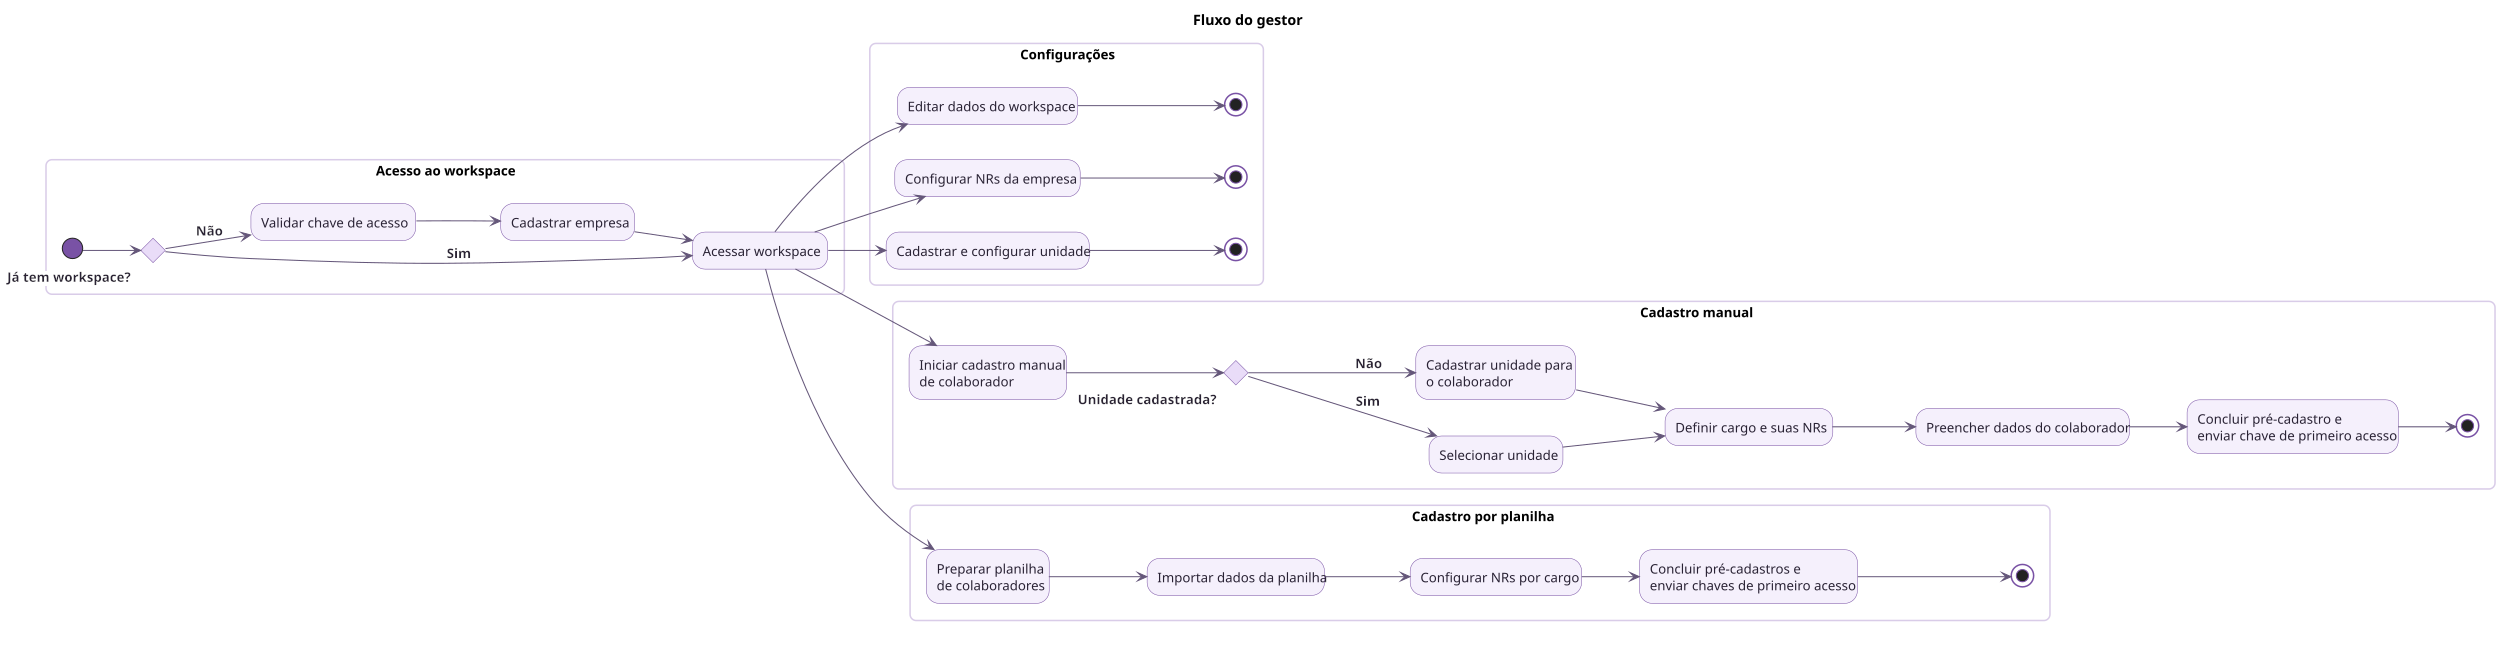
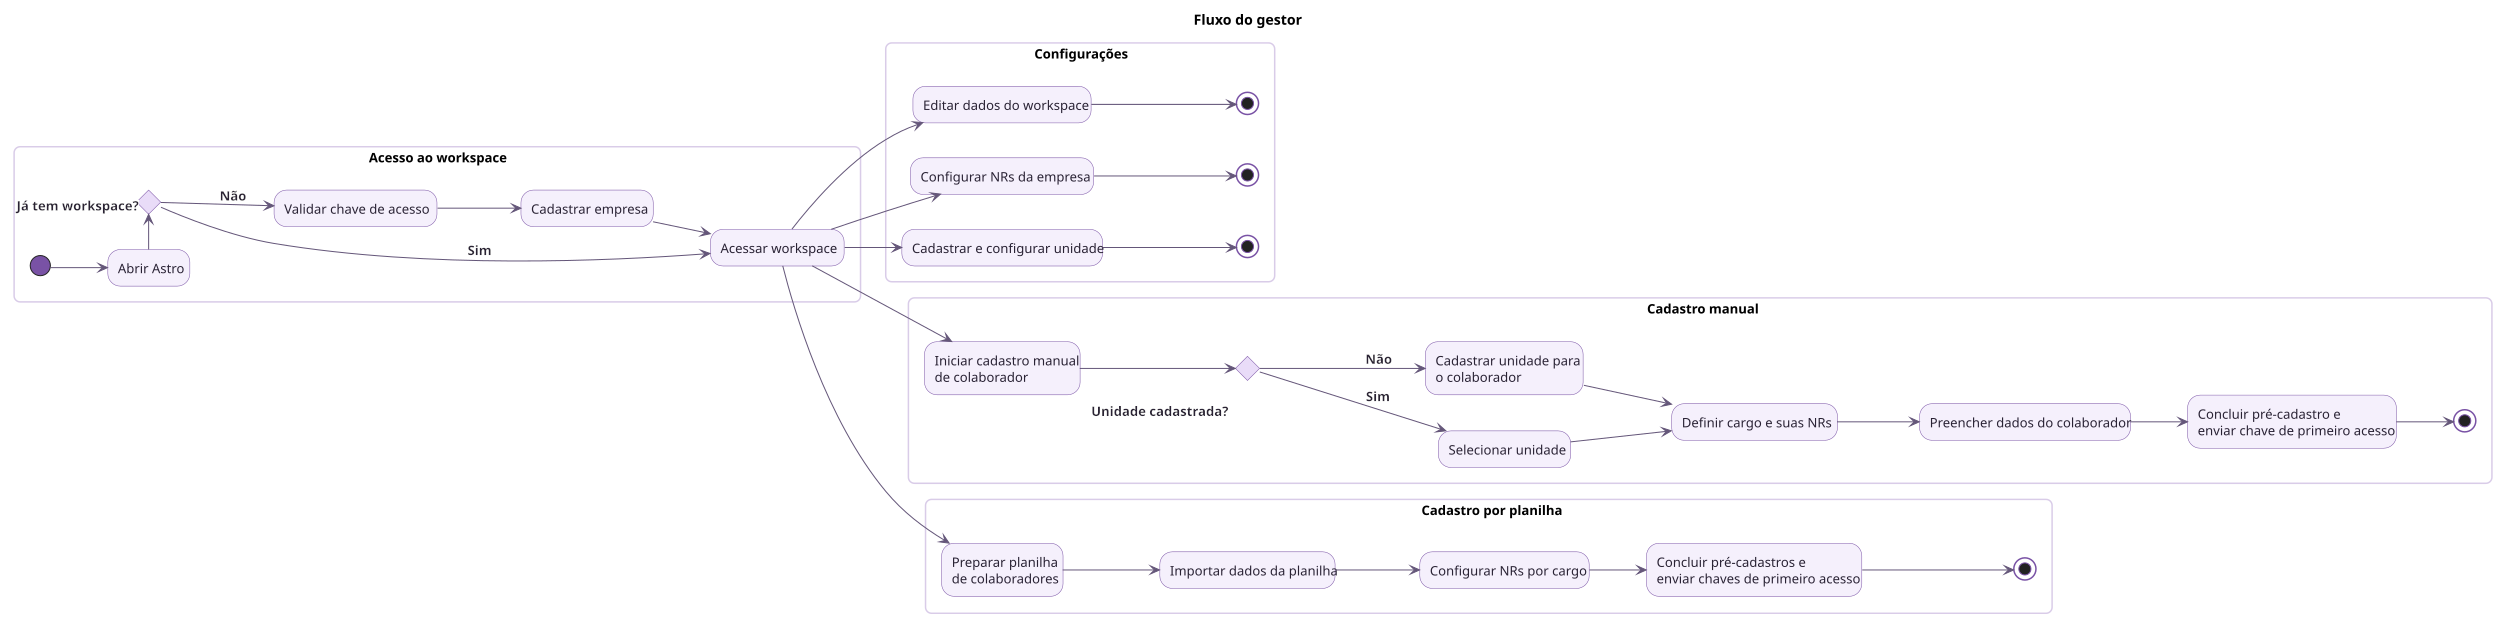
- <svg xmlns="http://www.w3.org/2000/svg" version="1.1" data-diagram-type="ACTIVITY" style="width:2452px;height:632px;background:#FFFFFF;" width="2452px" height="632px" viewBox="0 0 2452 632" zoomAndPan="magnify" preserveAspectRatio="none" contentStyleType="text/css">
+ <svg xmlns="http://www.w3.org/2000/svg" version="1.1" data-diagram-type="ACTIVITY" style="width:2481px;height:632px;background:#FFFFFF;" width="2481px" height="632px" viewBox="0 0 2481 632" zoomAndPan="magnify" preserveAspectRatio="none" contentStyleType="text/css">
  <defs>
-     <filter id="bgx6ngi0m46760" x="0" y="0" width="1" height="1">
+     <filter id="bp3j8k51ltzij0" x="0" y="0" width="1" height="1">
      <feFlood flood-color="#FFFFFF" result="flood" />
      <feComposite in="SourceGraphic" in2="flood" operator="over" />
    </filter>
  </defs>
  <g font-family="sans-serif" lengthAdjust="spacing">
    <g class="title" data-source-line="1">
-       <text x="1170.056" y="24.533" fill="#000" font-size="14" textLength="105" font-weight="700">Fluxo do gestor</text>
+       <text x="1184.5" y="24.533" fill="#000" font-size="14" textLength="105" font-weight="700">Fluxo do gestor</text>
    </g>
    <g class="cluster" data-qualified-name="Acesso ao workspace" id="ent0001" data-source-line="9">
-       <rect x="45.112" y="156.609" width="783" height="132" fill="none" style="stroke:#D9CCE8;stroke-width:1.5;" rx="6" ry="6" />
-       <text x="368.689" y="172.104" fill="#000" font-size="13" textLength="135.846" font-weight="700">Acesso ao workspace</text>
-     </g>
-     <g class="cluster" data-qualified-name="Configura..es" id="ent0013" data-source-line="19">
-       <rect x="853.112" y="42.609" width="386" height="237" fill="none" style="stroke:#D9CCE8;stroke-width:1.5;" rx="6" ry="6" />
-       <text x="1000.605" y="58.104" fill="#000" font-size="13" textLength="91.013" font-weight="700">Configurações</text>
-     </g>
-     <g class="cluster" data-qualified-name="Cadastro manual" id="ent0026" data-source-line="28">
-       <rect x="875.612" y="295.609" width="1571.5" height="184" fill="none" style="stroke:#D9CCE8;stroke-width:1.5;" rx="6" ry="6" />
-       <text x="1608.625" y="311.104" fill="#000" font-size="13" textLength="105.473" font-weight="700">Cadastro manual</text>
-     </g>
-     <g class="cluster" data-qualified-name="Cadastro por planilha" id="ent0045" data-source-line="42">
-       <rect x="892.612" y="495.609" width="1118" height="113" fill="none" style="stroke:#D9CCE8;stroke-width:1.5;" rx="6" ry="6" />
-       <text x="1384.796" y="511.104" fill="#000" font-size="13" textLength="133.631" font-weight="700">Cadastro por planilha</text>
+       <rect x="14" y="145.609" width="840" height="154" fill="none" style="stroke:#D9CCE8;stroke-width:1.5;" rx="6" ry="6" />
+       <text x="366.077" y="161.104" fill="#000" font-size="13" textLength="135.846" font-weight="700">Acesso ao workspace</text>
+     </g>
+     <g class="cluster" data-qualified-name="Configura..es" id="ent0015" data-source-line="20">
+       <rect x="879" y="42.609" width="386" height="237" fill="none" style="stroke:#D9CCE8;stroke-width:1.5;" rx="6" ry="6" />
+       <text x="1026.494" y="58.104" fill="#000" font-size="13" textLength="91.013" font-weight="700">Configurações</text>
+     </g>
+     <g class="cluster" data-qualified-name="Cadastro manual" id="ent0028" data-source-line="29">
+       <rect x="901.5" y="295.609" width="1571.5" height="184" fill="none" style="stroke:#D9CCE8;stroke-width:1.5;" rx="6" ry="6" />
+       <text x="1634.514" y="311.104" fill="#000" font-size="13" textLength="105.473" font-weight="700">Cadastro manual</text>
+     </g>
+     <g class="cluster" data-qualified-name="Cadastro por planilha" id="ent0047" data-source-line="43">
+       <rect x="918.5" y="495.609" width="1118" height="113" fill="none" style="stroke:#D9CCE8;stroke-width:1.5;" rx="6" ry="6" />
+       <text x="1410.685" y="511.104" fill="#000" font-size="13" textLength="133.631" font-weight="700">Cadastro por planilha</text>
    </g>
    <g class="start_entity" data-qualified-name="Acesso ao workspace.start" id="ent0002" data-source-line="10">
-       <ellipse cx="71.112" cy="243.609" rx="10" ry="10" fill="#7952A5" style="stroke:#222;stroke-width:1;" />
-     </g>
-     <g class="entity" data-qualified-name="Acesso ao workspace..3" id="ent0004">
-       <polygon points="150.112,233.609,162.112,245.609,150.112,257.609,138.112,245.609,150.112,233.609" fill="#E9DCF8" style="stroke:#7952A5;stroke-width:0.5;stroke-linejoin:miter;stroke-miterlimit:10;" />
-     </g>
-     <rect x="679.112" y="227.609" width="132.709" height="36.352" fill="#F5F0FC" style="stroke:#7952A5;stroke-width:0.5;" rx="12.5" ry="12.5" />
-     <text x="689.112" y="251.104" fill="#292234" font-size="13" textLength="112.709">Acessar workspace</text>
-     <rect x="246.112" y="199.609" width="161.642" height="36.352" fill="#F5F0FC" style="stroke:#7952A5;stroke-width:0.5;" rx="12.5" ry="12.5" />
-     <text x="256.112" y="223.104" fill="#292234" font-size="13" textLength="141.642">Validar chave de acesso</text>
-     <rect x="491.112" y="199.609" width="131.268" height="36.352" fill="#F5F0FC" style="stroke:#7952A5;stroke-width:0.5;" rx="12.5" ry="12.5" />
-     <text x="501.112" y="223.104" fill="#292234" font-size="13" textLength="111.268">Cadastrar empresa</text>
-     <rect x="880.112" y="85.609" width="176.813" height="36.352" fill="#F5F0FC" style="stroke:#7952A5;stroke-width:0.5;" rx="12.5" ry="12.5" />
-     <text x="890.112" y="109.104" fill="#292234" font-size="13" textLength="156.813">Editar dados do workspace</text>
-     <g class="end_entity" data-qualified-name="Configura..es.end.1" id="ent0016" data-source-line="21">
-       <ellipse cx="1212.112" cy="102.609" rx="11" ry="11" fill="none" style="stroke:#7952A5;stroke-width:1.5;" />
-       <ellipse cx="1212.112" cy="102.609" rx="6" ry="6" fill="#222" style="stroke:#7952A5;stroke-width:1;" />
-     </g>
-     <rect x="877.612" y="156.609" width="181.846" height="36.352" fill="#F5F0FC" style="stroke:#7952A5;stroke-width:0.5;" rx="12.5" ry="12.5" />
-     <text x="887.612" y="180.104" fill="#292234" font-size="13" textLength="161.846">Configurar NRs da empresa</text>
-     <g class="end_entity" data-qualified-name="Configura..es.end.2" id="ent0020" data-source-line="23">
-       <ellipse cx="1212.112" cy="173.609" rx="11" ry="11" fill="none" style="stroke:#7952A5;stroke-width:1.5;" />
-       <ellipse cx="1212.112" cy="173.609" rx="6" ry="6" fill="#222" style="stroke:#7952A5;stroke-width:1;" />
-     </g>
-     <rect x="869.112" y="227.609" width="199.22" height="36.352" fill="#F5F0FC" style="stroke:#7952A5;stroke-width:0.5;" rx="12.5" ry="12.5" />
-     <text x="879.112" y="251.104" fill="#292234" font-size="13" textLength="179.22">Cadastrar e configurar unidade</text>
-     <g class="end_entity" data-qualified-name="Configura..es.end.3" id="ent0024" data-source-line="25">
-       <ellipse cx="1212.112" cy="244.609" rx="11" ry="11" fill="none" style="stroke:#7952A5;stroke-width:1.5;" />
-       <ellipse cx="1212.112" cy="244.609" rx="6" ry="6" fill="#222" style="stroke:#7952A5;stroke-width:1;" />
-     </g>
-     <rect x="891.612" y="339.109" width="154.399" height="52.703" fill="#F5F0FC" style="stroke:#7952A5;stroke-width:0.5;" rx="12.5" ry="12.5" />
-     <text x="901.612" y="362.604" fill="#292234" font-size="13" textLength="134.399">Iniciar cadastro manual</text>
-     <text x="901.612" y="378.956" fill="#292234" font-size="13" textLength="86.728">de colaborador</text>
-     <g class="entity" data-qualified-name="Cadastro manual..29" id="ent0030">
-       <polygon points="1212.112,353.609,1224.112,365.609,1212.112,377.609,1200.112,365.609,1212.112,353.609" fill="#E9DCF8" style="stroke:#7952A5;stroke-width:0.5;stroke-linejoin:miter;stroke-miterlimit:10;" />
-     </g>
-     <rect x="1401.612" y="427.609" width="131.306" height="36.352" fill="#F5F0FC" style="stroke:#7952A5;stroke-width:0.5;" rx="12.5" ry="12.5" />
-     <text x="1411.612" y="451.104" fill="#292234" font-size="13" textLength="111.306">Selecionar unidade</text>
-     <rect x="1633.112" y="400.609" width="164.498" height="36.352" fill="#F5F0FC" style="stroke:#7952A5;stroke-width:0.5;" rx="12.5" ry="12.5" />
-     <text x="1643.112" y="424.104" fill="#292234" font-size="13" textLength="144.498">Definir cargo e suas NRs</text>
-     <rect x="1388.612" y="339.109" width="156.589" height="52.703" fill="#F5F0FC" style="stroke:#7952A5;stroke-width:0.5;" rx="12.5" ry="12.5" />
-     <text x="1398.612" y="362.604" fill="#292234" font-size="13" textLength="136.589">Cadastrar unidade para</text>
-     <text x="1398.612" y="378.956" fill="#292234" font-size="13" textLength="79.498">o colaborador</text>
-     <rect x="1879.112" y="400.609" width="209.351" height="36.352" fill="#F5F0FC" style="stroke:#7952A5;stroke-width:0.5;" rx="12.5" ry="12.5" />
-     <text x="1889.112" y="424.104" fill="#292234" font-size="13" textLength="189.351">Preencher dados do colaborador</text>
-     <rect x="2145.112" y="392.109" width="207.148" height="52.703" fill="#F5F0FC" style="stroke:#7952A5;stroke-width:0.5;" rx="12.5" ry="12.5" />
-     <text x="2155.112" y="415.604" fill="#292234" font-size="13" textLength="135.116">Concluir pré-cadastro e</text>
-     <text x="2155.112" y="431.956" fill="#292234" font-size="13" textLength="187.148">enviar chave de primeiro acesso</text>
-     <g class="end_entity" data-qualified-name="Cadastro manual.end.4" id="ent0043" data-source-line="39">
-       <ellipse cx="2420.112" cy="417.609" rx="11" ry="11" fill="none" style="stroke:#7952A5;stroke-width:1.5;" />
-       <ellipse cx="2420.112" cy="417.609" rx="6" ry="6" fill="#222" style="stroke:#7952A5;stroke-width:1;" />
-     </g>
-     <rect x="908.612" y="539.109" width="120.458" height="52.703" fill="#F5F0FC" style="stroke:#7952A5;stroke-width:0.5;" rx="12.5" ry="12.5" />
-     <text x="918.612" y="562.604" fill="#292234" font-size="13" textLength="99.004">Preparar planilha</text>
-     <text x="918.612" y="578.956" fill="#292234" font-size="13" textLength="100.458">de colaboradores</text>
-     <rect x="1125.112" y="547.609" width="173.931" height="36.352" fill="#F5F0FC" style="stroke:#7952A5;stroke-width:0.5;" rx="12.5" ry="12.5" />
-     <text x="1135.112" y="571.104" fill="#292234" font-size="13" textLength="153.931">Importar dados da planilha</text>
-     <rect x="1383.112" y="547.609" width="168.116" height="36.352" fill="#F5F0FC" style="stroke:#7952A5;stroke-width:0.5;" rx="12.5" ry="12.5" />
-     <text x="1393.112" y="571.104" fill="#292234" font-size="13" textLength="148.116">Configurar NRs por cargo</text>
-     <rect x="1608.112" y="539.109" width="213.648" height="52.703" fill="#F5F0FC" style="stroke:#7952A5;stroke-width:0.5;" rx="12.5" ry="12.5" />
-     <text x="1618.112" y="562.604" fill="#292234" font-size="13" textLength="141.616">Concluir pré-cadastros e</text>
-     <text x="1618.112" y="578.956" fill="#292234" font-size="13" textLength="193.648">enviar chaves de primeiro acesso</text>
-     <g class="end_entity" data-qualified-name="Cadastro por planilha.end.5" id="ent0054" data-source-line="47">
-       <ellipse cx="1983.612" cy="564.609" rx="11" ry="11" fill="none" style="stroke:#7952A5;stroke-width:1.5;" />
-       <ellipse cx="1983.612" cy="564.609" rx="6" ry="6" fill="#222" style="stroke:#7952A5;stroke-width:1;" />
-     </g>
-     <g class="link" data-entity-1="ent0002" data-entity-2="ent0004" id="lnk5" data-link-type="dependency">
-       <polygon points="138,245.609,129,241.609,133,245.609,129,249.609,138,245.609" fill="#645679" style="stroke:#645679;stroke-width:1;stroke-linejoin:miter;stroke-miterlimit:10;" />
-       <path d="M81.247,245.609 C95.429,245.609 117.699,245.609 133,245.609" style="stroke:#645679;stroke-width:1;" fill="none" />
-       <text x="70.584" y="260.104" fill="#292234" font-size="13" font-weight="700"> </text>
-       <text x="7" y="276.456" fill="#292234" font-size="13" textLength="119.945" font-weight="700" filter="url(#bgx6ngi0m46760)">Já tem workspace?</text>
-     </g>
-     <g class="link" data-entity-1="ent0004" data-entity-2="ent0006" id="lnk7" data-link-type="dependency">
-       <polygon points="678.851,250.696,669.608,247.294,673.861,251.023,670.132,255.277,678.851,250.696" fill="#645679" style="stroke:#645679;stroke-width:1;stroke-linejoin:miter;stroke-miterlimit:10;" />
-       <path d="M162.208,246.848 C179.919,248.757 215.684,252.33 246.112,253.609 C413.075,260.627 455.089,259.057 622.112,253.609 C640.537,253.008 655.508,252.227 673.861,251.023" style="stroke:#645679;stroke-width:1;" fill="none" />
-       <text x="438.112" y="253.104" fill="#292234" font-size="13" textLength="23.842" font-weight="700" filter="url(#bgx6ngi0m46760)">Sim</text>
-     </g>
-     <g class="link" data-entity-1="ent0004" data-entity-2="ent0008" id="lnk9" data-link-type="dependency">
-       <polygon points="245.848,230.452,236.329,227.924,240.911,231.241,237.593,235.823,245.848,230.452" fill="#645679" style="stroke:#645679;stroke-width:1;stroke-linejoin:miter;stroke-miterlimit:10;" />
-       <path d="M162.325,243.815 C179.374,241.087 208.347,236.452 240.911,231.241" style="stroke:#645679;stroke-width:1;" fill="none" />
-       <text x="192.112" y="231.104" fill="#292234" font-size="13" textLength="24.559" font-weight="700" filter="url(#bgx6ngi0m46760)">Não</text>
-     </g>
-     <g class="link" data-entity-1="ent0008" data-entity-2="ent0010" id="lnk11" data-link-type="dependency">
-       <polygon points="490.921,216.821,481.96,212.736,485.922,216.774,481.884,220.736,490.921,216.821" fill="#645679" style="stroke:#645679;stroke-width:1;stroke-linejoin:miter;stroke-miterlimit:10;" />
-       <path d="M408.42,216.676 C426.416,216.561 445.416,216.514 463.112,216.609 C472.105,216.658 476.59,216.686 485.922,216.774" style="stroke:#645679;stroke-width:1;" fill="none" />
-     </g>
-     <g class="link" data-entity-1="ent0010" data-entity-2="ent0006" id="lnk12" data-link-type="dependency">
-       <polygon points="679.041,235.791,670.732,230.503,674.096,235.051,669.548,238.414,679.041,235.791" fill="#645679" style="stroke:#645679;stroke-width:1;stroke-linejoin:miter;stroke-miterlimit:10;" />
-       <path d="M622.228,227.285 C640.597,230.035 655.671,232.292 674.096,235.051" style="stroke:#645679;stroke-width:1;" fill="none" />
-     </g>
-     <g class="link" data-entity-1="ent0006" data-entity-2="ent0014" id="lnk15" data-link-type="dependency">
-       <polygon points="889.93,121.664,880.11,120.916,885.22,123.341,882.794,128.452,889.93,121.664" fill="#645679" style="stroke:#645679;stroke-width:1;stroke-linejoin:miter;stroke-miterlimit:10;" />
-       <path d="M760.051,227.36 C778.482,203.588 813.823,162.278 853.112,138.609 C864.418,131.798 872.45,127.89 885.22,123.341" style="stroke:#645679;stroke-width:1;" fill="none" />
-     </g>
-     <g class="link" data-entity-1="ent0014" data-entity-2="ent0016" id="lnk17" data-link-type="dependency">
-       <polygon points="1201.093,103.609,1192.093,99.609,1196.093,103.609,1192.093,107.609,1201.093,103.609" fill="#645679" style="stroke:#645679;stroke-width:1;stroke-linejoin:miter;stroke-miterlimit:10;" />
-       <path d="M1057.14,103.609 C1111.945,103.609 1171.65,103.609 1196.093,103.609" style="stroke:#645679;stroke-width:1;" fill="none" />
-     </g>
-     <g class="link" data-entity-1="ent0006" data-entity-2="ent0018" id="lnk19" data-link-type="dependency">
-       <polygon points="907.489,192.625,897.713,191.427,902.707,194.085,900.049,199.079,907.489,192.625" fill="#645679" style="stroke:#645679;stroke-width:1;stroke-linejoin:miter;stroke-miterlimit:10;" />
-       <path d="M799.055,227.542 C816.245,221.711 835.461,215.289 853.112,209.609 C870.722,203.943 885.145,199.445 902.707,194.085" style="stroke:#645679;stroke-width:1;" fill="none" />
-     </g>
-     <g class="link" data-entity-1="ent0018" data-entity-2="ent0020" id="lnk21" data-link-type="dependency">
-       <polygon points="1200.988,174.609,1191.988,170.609,1195.988,174.609,1191.988,178.609,1200.988,174.609" fill="#645679" style="stroke:#645679;stroke-width:1;stroke-linejoin:miter;stroke-miterlimit:10;" />
-       <path d="M1059.881,174.609 C1114.006,174.609 1171.874,174.609 1195.988,174.609" style="stroke:#645679;stroke-width:1;" fill="none" />
-     </g>
-     <g class="link" data-entity-1="ent0006" data-entity-2="ent0022" id="lnk23" data-link-type="dependency">
-       <polygon points="869.013,245.609,860.013,241.609,864.013,245.609,860.013,249.609,869.013,245.609" fill="#645679" style="stroke:#645679;stroke-width:1;stroke-linejoin:miter;stroke-miterlimit:10;" />
-       <path d="M812.321,245.609 C830.134,245.609 844.816,245.609 864.013,245.609" style="stroke:#645679;stroke-width:1;" fill="none" />
-     </g>
-     <g class="link" data-entity-1="ent0022" data-entity-2="ent0024" id="lnk25" data-link-type="dependency">
-       <polygon points="1201.076,245.609,1192.076,241.609,1196.076,245.609,1192.076,249.609,1201.076,245.609" fill="#645679" style="stroke:#645679;stroke-width:1;stroke-linejoin:miter;stroke-miterlimit:10;" />
-       <path d="M1068.187,245.609 C1120.357,245.609 1173.246,245.609 1196.076,245.609" style="stroke:#645679;stroke-width:1;" fill="none" />
-     </g>
-     <g class="link" data-entity-1="ent0006" data-entity-2="ent0027" id="lnk28" data-link-type="dependency">
-       <polygon points="918.532,338.96,912.532,331.15,914.138,336.574,908.714,338.181,918.532,338.96" fill="#645679" style="stroke:#645679;stroke-width:1;stroke-linejoin:miter;stroke-miterlimit:10;" />
-       <path d="M780.177,263.835 C817.006,283.832 872.076,313.735 914.138,336.574" style="stroke:#645679;stroke-width:1;" fill="none" />
-     </g>
-     <g class="link" data-entity-1="ent0027" data-entity-2="ent0030" id="lnk31" data-link-type="dependency">
-       <polygon points="1199.995,365.609,1190.995,361.609,1194.995,365.609,1190.995,369.609,1199.995,365.609" fill="#645679" style="stroke:#645679;stroke-width:1;stroke-linejoin:miter;stroke-miterlimit:10;" />
-       <path d="M1045.692,365.609 C1101.825,365.609 1167.95,365.609 1194.995,365.609" style="stroke:#645679;stroke-width:1;" fill="none" />
-       <text x="1126.349" y="380.104" fill="#292234" font-size="13" font-weight="700"> </text>
-       <text x="1056.995" y="396.456" fill="#292234" font-size="13" textLength="131.485" font-weight="700" filter="url(#bgx6ngi0m46760)">Unidade cadastrada?</text>
-     </g>
-     <g class="link" data-entity-1="ent0030" data-entity-2="ent0032" id="lnk33" data-link-type="dependency">
-       <polygon points="1408.964,427.539,1401.589,421.012,1404.197,426.032,1399.177,428.64,1408.964,427.539" fill="#645679" style="stroke:#645679;stroke-width:1;stroke-linejoin:miter;stroke-miterlimit:10;" />
-       <path d="M1224.309,369.15 C1256.011,379.174 1343.259,406.763 1404.197,426.032" style="stroke:#645679;stroke-width:1;" fill="none" />
-       <text x="1329.612" y="398.104" fill="#292234" font-size="13" textLength="23.842" font-weight="700" filter="url(#bgx6ngi0m46760)">Sim</text>
+       <ellipse cx="40" cy="263.609" rx="10" ry="10" fill="#7952A5" style="stroke:#222;stroke-width:1;" />
+     </g>
+     <rect x="107" y="247.609" width="81.401" height="36.352" fill="#F5F0FC" style="stroke:#7952A5;stroke-width:0.5;" rx="12.5" ry="12.5" />
+     <text x="117" y="271.104" fill="#292234" font-size="13" textLength="61.401">Abrir Astro</text>
+     <g class="entity" data-qualified-name="Acesso ao workspace..5" id="ent0006">
+       <polygon points="147.5,188.609,159.5,200.609,147.5,212.609,135.5,200.609,147.5,188.609" fill="#E9DCF8" style="stroke:#7952A5;stroke-width:0.5;stroke-linejoin:miter;stroke-miterlimit:10;" />
+     </g>
+     <rect x="705" y="227.609" width="132.709" height="36.352" fill="#F5F0FC" style="stroke:#7952A5;stroke-width:0.5;" rx="12.5" ry="12.5" />
+     <text x="715" y="251.104" fill="#292234" font-size="13" textLength="112.709">Acessar workspace</text>
+     <rect x="272" y="188.609" width="161.642" height="36.352" fill="#F5F0FC" style="stroke:#7952A5;stroke-width:0.5;" rx="12.5" ry="12.5" />
+     <text x="282" y="212.104" fill="#292234" font-size="13" textLength="141.642">Validar chave de acesso</text>
+     <rect x="517" y="188.609" width="131.268" height="36.352" fill="#F5F0FC" style="stroke:#7952A5;stroke-width:0.5;" rx="12.5" ry="12.5" />
+     <text x="527" y="212.104" fill="#292234" font-size="13" textLength="111.268">Cadastrar empresa</text>
+     <rect x="906" y="85.609" width="176.813" height="36.352" fill="#F5F0FC" style="stroke:#7952A5;stroke-width:0.5;" rx="12.5" ry="12.5" />
+     <text x="916" y="109.104" fill="#292234" font-size="13" textLength="156.813">Editar dados do workspace</text>
+     <g class="end_entity" data-qualified-name="Configura..es.end.1" id="ent0018" data-source-line="22">
+       <ellipse cx="1238" cy="102.609" rx="11" ry="11" fill="none" style="stroke:#7952A5;stroke-width:1.5;" />
+       <ellipse cx="1238" cy="102.609" rx="6" ry="6" fill="#222" style="stroke:#7952A5;stroke-width:1;" />
+     </g>
+     <rect x="903.5" y="156.609" width="181.846" height="36.352" fill="#F5F0FC" style="stroke:#7952A5;stroke-width:0.5;" rx="12.5" ry="12.5" />
+     <text x="913.5" y="180.104" fill="#292234" font-size="13" textLength="161.846">Configurar NRs da empresa</text>
+     <g class="end_entity" data-qualified-name="Configura..es.end.2" id="ent0022" data-source-line="24">
+       <ellipse cx="1238" cy="173.609" rx="11" ry="11" fill="none" style="stroke:#7952A5;stroke-width:1.5;" />
+       <ellipse cx="1238" cy="173.609" rx="6" ry="6" fill="#222" style="stroke:#7952A5;stroke-width:1;" />
+     </g>
+     <rect x="895" y="227.609" width="199.22" height="36.352" fill="#F5F0FC" style="stroke:#7952A5;stroke-width:0.5;" rx="12.5" ry="12.5" />
+     <text x="905" y="251.104" fill="#292234" font-size="13" textLength="179.22">Cadastrar e configurar unidade</text>
+     <g class="end_entity" data-qualified-name="Configura..es.end.3" id="ent0026" data-source-line="26">
+       <ellipse cx="1238" cy="244.609" rx="11" ry="11" fill="none" style="stroke:#7952A5;stroke-width:1.5;" />
+       <ellipse cx="1238" cy="244.609" rx="6" ry="6" fill="#222" style="stroke:#7952A5;stroke-width:1;" />
+     </g>
+     <rect x="917.5" y="339.109" width="154.399" height="52.703" fill="#F5F0FC" style="stroke:#7952A5;stroke-width:0.5;" rx="12.5" ry="12.5" />
+     <text x="927.5" y="362.604" fill="#292234" font-size="13" textLength="134.399">Iniciar cadastro manual</text>
+     <text x="927.5" y="378.956" fill="#292234" font-size="13" textLength="86.728">de colaborador</text>
+     <g class="entity" data-qualified-name="Cadastro manual..31" id="ent0032">
+       <polygon points="1238,353.609,1250,365.609,1238,377.609,1226,365.609,1238,353.609" fill="#E9DCF8" style="stroke:#7952A5;stroke-width:0.5;stroke-linejoin:miter;stroke-miterlimit:10;" />
+     </g>
+     <rect x="1427.5" y="427.609" width="131.306" height="36.352" fill="#F5F0FC" style="stroke:#7952A5;stroke-width:0.5;" rx="12.5" ry="12.5" />
+     <text x="1437.5" y="451.104" fill="#292234" font-size="13" textLength="111.306">Selecionar unidade</text>
+     <rect x="1659" y="400.609" width="164.498" height="36.352" fill="#F5F0FC" style="stroke:#7952A5;stroke-width:0.5;" rx="12.5" ry="12.5" />
+     <text x="1669" y="424.104" fill="#292234" font-size="13" textLength="144.498">Definir cargo e suas NRs</text>
+     <rect x="1414.5" y="339.109" width="156.589" height="52.703" fill="#F5F0FC" style="stroke:#7952A5;stroke-width:0.5;" rx="12.5" ry="12.5" />
+     <text x="1424.5" y="362.604" fill="#292234" font-size="13" textLength="136.589">Cadastrar unidade para</text>
+     <text x="1424.5" y="378.956" fill="#292234" font-size="13" textLength="79.498">o colaborador</text>
+     <rect x="1905" y="400.609" width="209.351" height="36.352" fill="#F5F0FC" style="stroke:#7952A5;stroke-width:0.5;" rx="12.5" ry="12.5" />
+     <text x="1915" y="424.104" fill="#292234" font-size="13" textLength="189.351">Preencher dados do colaborador</text>
+     <rect x="2171" y="392.109" width="207.148" height="52.703" fill="#F5F0FC" style="stroke:#7952A5;stroke-width:0.5;" rx="12.5" ry="12.5" />
+     <text x="2181" y="415.604" fill="#292234" font-size="13" textLength="135.116">Concluir pré-cadastro e</text>
+     <text x="2181" y="431.956" fill="#292234" font-size="13" textLength="187.148">enviar chave de primeiro acesso</text>
+     <g class="end_entity" data-qualified-name="Cadastro manual.end.4" id="ent0045" data-source-line="40">
+       <ellipse cx="2446" cy="417.609" rx="11" ry="11" fill="none" style="stroke:#7952A5;stroke-width:1.5;" />
+       <ellipse cx="2446" cy="417.609" rx="6" ry="6" fill="#222" style="stroke:#7952A5;stroke-width:1;" />
+     </g>
+     <rect x="934.5" y="539.109" width="120.458" height="52.703" fill="#F5F0FC" style="stroke:#7952A5;stroke-width:0.5;" rx="12.5" ry="12.5" />
+     <text x="944.5" y="562.604" fill="#292234" font-size="13" textLength="99.004">Preparar planilha</text>
+     <text x="944.5" y="578.956" fill="#292234" font-size="13" textLength="100.458">de colaboradores</text>
+     <rect x="1151" y="547.609" width="173.931" height="36.352" fill="#F5F0FC" style="stroke:#7952A5;stroke-width:0.5;" rx="12.5" ry="12.5" />
+     <text x="1161" y="571.104" fill="#292234" font-size="13" textLength="153.931">Importar dados da planilha</text>
+     <rect x="1409" y="547.609" width="168.116" height="36.352" fill="#F5F0FC" style="stroke:#7952A5;stroke-width:0.5;" rx="12.5" ry="12.5" />
+     <text x="1419" y="571.104" fill="#292234" font-size="13" textLength="148.116">Configurar NRs por cargo</text>
+     <rect x="1634" y="539.109" width="213.648" height="52.703" fill="#F5F0FC" style="stroke:#7952A5;stroke-width:0.5;" rx="12.5" ry="12.5" />
+     <text x="1644" y="562.604" fill="#292234" font-size="13" textLength="141.616">Concluir pré-cadastros e</text>
+     <text x="1644" y="578.956" fill="#292234" font-size="13" textLength="193.648">enviar chaves de primeiro acesso</text>
+     <g class="end_entity" data-qualified-name="Cadastro por planilha.end.5" id="ent0056" data-source-line="48">
+       <ellipse cx="2009.5" cy="564.609" rx="11" ry="11" fill="none" style="stroke:#7952A5;stroke-width:1.5;" />
+       <ellipse cx="2009.5" cy="564.609" rx="6" ry="6" fill="#222" style="stroke:#7952A5;stroke-width:1;" />
+     </g>
+     <g class="link" data-entity-1="ent0002" data-entity-2="ent0003" id="lnk4" data-link-type="dependency">
+       <polygon points="106.646,265.609,97.646,261.609,101.646,265.609,97.646,269.609,106.646,265.609" fill="#645679" style="stroke:#645679;stroke-width:1;stroke-linejoin:miter;stroke-miterlimit:10;" />
+       <path d="M50.362,265.609 C62.97,265.609 81.186,265.609 101.646,265.609" style="stroke:#645679;stroke-width:1;" fill="none" />
+     </g>
+     <g class="link" data-entity-1="ent0003" data-entity-2="ent0006" id="lnk7" data-link-type="dependency">
+       <polygon points="147.5,212.72,143.5,221.72,147.5,217.72,151.5,221.72,147.5,212.72" fill="#645679" style="stroke:#645679;stroke-width:1;stroke-linejoin:miter;stroke-miterlimit:10;" />
+       <path d="M147.5,247.582 C147.5,235.961 147.5,229.34 147.5,217.72" style="stroke:#645679;stroke-width:1;" fill="none" />
+       <text x="80.084" y="176.215" fill="#292234" font-size="13" font-weight="700"> </text>
+       <text x="80.084" y="192.566" fill="#292234" font-size="13" font-weight="700"> </text>
+       <text x="16.5" y="208.918" fill="#292234" font-size="13" textLength="119.945" font-weight="700" filter="url(#bp3j8k51ltzij0)">Já tem workspace?</text>
+     </g>
+     <g class="link" data-entity-1="ent0006" data-entity-2="ent0008" id="lnk9" data-link-type="dependency">
+       <polygon points="704.617,251.558,695.343,248.243,699.631,251.932,695.942,256.22,704.617,251.558" fill="#645679" style="stroke:#645679;stroke-width:1;stroke-linejoin:miter;stroke-miterlimit:10;" />
+       <path d="M159.773,205.686 C181.135,215 229.208,234.516 272,241.609 C425.262,267.016 603.696,259.135 699.631,251.932" style="stroke:#645679;stroke-width:1;" fill="none" />
+       <text x="464" y="253.104" fill="#292234" font-size="13" textLength="23.842" font-weight="700" filter="url(#bp3j8k51ltzij0)">Sim</text>
+     </g>
+     <g class="link" data-entity-1="ent0006" data-entity-2="ent0010" id="lnk11" data-link-type="dependency">
+       <polygon points="271.864,204.247,262.985,199.983,266.866,204.099,262.75,207.98,271.864,204.247" fill="#645679" style="stroke:#645679;stroke-width:1;stroke-linejoin:miter;stroke-miterlimit:10;" />
+       <path d="M159.731,200.941 C181.062,201.569 224.131,202.839 266.866,204.099" style="stroke:#645679;stroke-width:1;" fill="none" />
+       <text x="218" y="199.104" fill="#292234" font-size="13" textLength="24.559" font-weight="700" filter="url(#bp3j8k51ltzij0)">Não</text>
+     </g>
+     <g class="link" data-entity-1="ent0010" data-entity-2="ent0012" id="lnk13" data-link-type="dependency">
+       <polygon points="516.987,206.609,507.987,202.609,511.987,206.609,507.987,210.609,516.987,206.609" fill="#645679" style="stroke:#645679;stroke-width:1;stroke-linejoin:miter;stroke-miterlimit:10;" />
+       <path d="M434.208,206.609 C461.329,206.609 486.243,206.609 511.987,206.609" style="stroke:#645679;stroke-width:1;" fill="none" />
+     </g>
+     <g class="link" data-entity-1="ent0012" data-entity-2="ent0008" id="lnk14" data-link-type="dependency">
+       <polygon points="704.929,231.934,696.935,226.181,700.035,230.913,695.302,234.012,704.929,231.934" fill="#645679" style="stroke:#645679;stroke-width:1;stroke-linejoin:miter;stroke-miterlimit:10;" />
+       <path d="M648.117,220.086 C666.486,223.917 681.609,227.071 700.035,230.913" style="stroke:#645679;stroke-width:1;" fill="none" />
+     </g>
+     <g class="link" data-entity-1="ent0008" data-entity-2="ent0016" id="lnk17" data-link-type="dependency">
+       <polygon points="915.819,121.664,905.998,120.916,911.108,123.341,908.683,128.452,915.819,121.664" fill="#645679" style="stroke:#645679;stroke-width:1;stroke-linejoin:miter;stroke-miterlimit:10;" />
+       <path d="M785.939,227.36 C804.37,203.588 839.711,162.278 879,138.609 C890.306,131.798 898.338,127.89 911.108,123.341" style="stroke:#645679;stroke-width:1;" fill="none" />
+     </g>
+     <g class="link" data-entity-1="ent0016" data-entity-2="ent0018" id="lnk19" data-link-type="dependency">
+       <polygon points="1226.981,103.609,1217.981,99.609,1221.981,103.609,1217.981,107.609,1226.981,103.609" fill="#645679" style="stroke:#645679;stroke-width:1;stroke-linejoin:miter;stroke-miterlimit:10;" />
+       <path d="M1083.028,103.609 C1137.833,103.609 1197.538,103.609 1221.981,103.609" style="stroke:#645679;stroke-width:1;" fill="none" />
+     </g>
+     <g class="link" data-entity-1="ent0008" data-entity-2="ent0020" id="lnk21" data-link-type="dependency">
+       <polygon points="933.377,192.625,923.602,191.427,928.595,194.085,925.937,199.079,933.377,192.625" fill="#645679" style="stroke:#645679;stroke-width:1;stroke-linejoin:miter;stroke-miterlimit:10;" />
+       <path d="M824.943,227.542 C842.133,221.711 861.35,215.289 879,209.609 C896.611,203.943 911.033,199.445 928.595,194.085" style="stroke:#645679;stroke-width:1;" fill="none" />
+     </g>
+     <g class="link" data-entity-1="ent0020" data-entity-2="ent0022" id="lnk23" data-link-type="dependency">
+       <polygon points="1226.877,174.609,1217.877,170.609,1221.877,174.609,1217.877,178.609,1226.877,174.609" fill="#645679" style="stroke:#645679;stroke-width:1;stroke-linejoin:miter;stroke-miterlimit:10;" />
+       <path d="M1085.769,174.609 C1139.895,174.609 1197.763,174.609 1221.877,174.609" style="stroke:#645679;stroke-width:1;" fill="none" />
+     </g>
+     <g class="link" data-entity-1="ent0008" data-entity-2="ent0024" id="lnk25" data-link-type="dependency">
+       <polygon points="894.902,245.609,885.902,241.609,889.902,245.609,885.902,249.609,894.902,245.609" fill="#645679" style="stroke:#645679;stroke-width:1;stroke-linejoin:miter;stroke-miterlimit:10;" />
+       <path d="M838.209,245.609 C856.022,245.609 870.704,245.609 889.902,245.609" style="stroke:#645679;stroke-width:1;" fill="none" />
+     </g>
+     <g class="link" data-entity-1="ent0024" data-entity-2="ent0026" id="lnk27" data-link-type="dependency">
+       <polygon points="1226.964,245.609,1217.964,241.609,1221.964,245.609,1217.964,249.609,1226.964,245.609" fill="#645679" style="stroke:#645679;stroke-width:1;stroke-linejoin:miter;stroke-miterlimit:10;" />
+       <path d="M1094.076,245.609 C1146.245,245.609 1199.134,245.609 1221.964,245.609" style="stroke:#645679;stroke-width:1;" fill="none" />
+     </g>
+     <g class="link" data-entity-1="ent0008" data-entity-2="ent0029" id="lnk30" data-link-type="dependency">
+       <polygon points="944.421,338.96,938.42,331.15,940.027,336.574,934.603,338.181,944.421,338.96" fill="#645679" style="stroke:#645679;stroke-width:1;stroke-linejoin:miter;stroke-miterlimit:10;" />
+       <path d="M806.065,263.835 C842.894,283.832 897.964,313.735 940.027,336.574" style="stroke:#645679;stroke-width:1;" fill="none" />
+     </g>
+     <g class="link" data-entity-1="ent0029" data-entity-2="ent0032" id="lnk33" data-link-type="dependency">
+       <polygon points="1225.883,365.609,1216.883,361.609,1220.883,365.609,1216.883,369.609,1225.883,365.609" fill="#645679" style="stroke:#645679;stroke-width:1;stroke-linejoin:miter;stroke-miterlimit:10;" />
+       <path d="M1071.581,365.609 C1127.714,365.609 1193.839,365.609 1220.883,365.609" style="stroke:#645679;stroke-width:1;" fill="none" />
+       <text x="1152.238" y="380.104" fill="#292234" font-size="13" font-weight="700"> </text>
+       <text x="1152.238" y="396.456" fill="#292234" font-size="13" font-weight="700"> </text>
+       <text x="1082.883" y="412.808" fill="#292234" font-size="13" textLength="131.485" font-weight="700" filter="url(#bp3j8k51ltzij0)">Unidade cadastrada?</text>
    </g>
    <g class="link" data-entity-1="ent0032" data-entity-2="ent0034" id="lnk35" data-link-type="dependency">
-       <polygon points="1632.726,427.542,1623.343,424.548,1627.755,428.087,1624.216,432.5,1632.726,427.542" fill="#645679" style="stroke:#645679;stroke-width:1;stroke-linejoin:miter;stroke-miterlimit:10;" />
-       <path d="M1532.745,438.515 C1563.352,435.156 1595.264,431.654 1627.755,428.087" style="stroke:#645679;stroke-width:1;" fill="none" />
-     </g>
-     <g class="link" data-entity-1="ent0030" data-entity-2="ent0036" id="lnk37" data-link-type="dependency">
-       <polygon points="1388.43,365.609,1379.43,361.609,1383.43,365.609,1379.43,369.609,1388.43,365.609" fill="#645679" style="stroke:#645679;stroke-width:1;stroke-linejoin:miter;stroke-miterlimit:10;" />
-       <path d="M1224.309,365.609 C1252.616,365.609 1324.01,365.609 1383.43,365.609" style="stroke:#645679;stroke-width:1;" fill="none" />
-       <text x="1329.112" y="361.104" fill="#292234" font-size="13" textLength="24.559" font-weight="700" filter="url(#bgx6ngi0m46760)">Não</text>
-     </g>
-     <g class="link" data-entity-1="ent0036" data-entity-2="ent0034" id="lnk38" data-link-type="dependency">
-       <polygon points="1632.966,401.127,1625.01,395.321,1628.078,400.074,1623.325,403.141,1632.966,401.127" fill="#645679" style="stroke:#645679;stroke-width:1;stroke-linejoin:miter;stroke-miterlimit:10;" />
-       <path d="M1545.948,382.379 C1573.678,388.353 1600.077,394.041 1628.078,400.074" style="stroke:#645679;stroke-width:1;" fill="none" />
-     </g>
-     <g class="link" data-entity-1="ent0034" data-entity-2="ent0039" id="lnk40" data-link-type="dependency">
-       <polygon points="1878.795,418.609,1869.795,414.609,1873.795,418.609,1869.795,422.609,1878.795,418.609" fill="#645679" style="stroke:#645679;stroke-width:1;stroke-linejoin:miter;stroke-miterlimit:10;" />
-       <path d="M1797.156,418.609 C1822.883,418.609 1846.694,418.609 1873.795,418.609" style="stroke:#645679;stroke-width:1;" fill="none" />
-     </g>
-     <g class="link" data-entity-1="ent0039" data-entity-2="ent0041" id="lnk42" data-link-type="dependency">
-       <polygon points="2145.001,418.609,2136.001,414.609,2140.001,418.609,2136.001,422.609,2145.001,418.609" fill="#645679" style="stroke:#645679;stroke-width:1;stroke-linejoin:miter;stroke-miterlimit:10;" />
-       <path d="M2088.179,418.609 C2106.866,418.609 2121.341,418.609 2140.001,418.609" style="stroke:#645679;stroke-width:1;" fill="none" />
+       <polygon points="1434.853,427.539,1427.477,421.012,1430.085,426.032,1425.066,428.64,1434.853,427.539" fill="#645679" style="stroke:#645679;stroke-width:1;stroke-linejoin:miter;stroke-miterlimit:10;" />
+       <path d="M1250.198,369.15 C1281.899,379.174 1369.147,406.763 1430.085,426.032" style="stroke:#645679;stroke-width:1;" fill="none" />
+       <text x="1355.5" y="398.104" fill="#292234" font-size="13" textLength="23.842" font-weight="700" filter="url(#bp3j8k51ltzij0)">Sim</text>
+     </g>
+     <g class="link" data-entity-1="ent0034" data-entity-2="ent0036" id="lnk37" data-link-type="dependency">
+       <polygon points="1658.614,427.542,1649.231,424.548,1653.644,428.087,1650.104,432.5,1658.614,427.542" fill="#645679" style="stroke:#645679;stroke-width:1;stroke-linejoin:miter;stroke-miterlimit:10;" />
+       <path d="M1558.634,438.515 C1589.24,435.156 1621.153,431.654 1653.644,428.087" style="stroke:#645679;stroke-width:1;" fill="none" />
+     </g>
+     <g class="link" data-entity-1="ent0032" data-entity-2="ent0038" id="lnk39" data-link-type="dependency">
+       <polygon points="1414.318,365.609,1405.318,361.609,1409.318,365.609,1405.318,369.609,1414.318,365.609" fill="#645679" style="stroke:#645679;stroke-width:1;stroke-linejoin:miter;stroke-miterlimit:10;" />
+       <path d="M1250.198,365.609 C1278.504,365.609 1349.899,365.609 1409.318,365.609" style="stroke:#645679;stroke-width:1;" fill="none" />
+       <text x="1355" y="361.104" fill="#292234" font-size="13" textLength="24.559" font-weight="700" filter="url(#bp3j8k51ltzij0)">Não</text>
+     </g>
+     <g class="link" data-entity-1="ent0038" data-entity-2="ent0036" id="lnk40" data-link-type="dependency">
+       <polygon points="1658.854,401.127,1650.898,395.321,1653.966,400.074,1649.213,403.141,1658.854,401.127" fill="#645679" style="stroke:#645679;stroke-width:1;stroke-linejoin:miter;stroke-miterlimit:10;" />
+       <path d="M1571.836,382.379 C1599.566,388.353 1625.965,394.041 1653.966,400.074" style="stroke:#645679;stroke-width:1;" fill="none" />
+     </g>
+     <g class="link" data-entity-1="ent0036" data-entity-2="ent0041" id="lnk42" data-link-type="dependency">
+       <polygon points="1904.683,418.609,1895.683,414.609,1899.683,418.609,1895.683,422.609,1904.683,418.609" fill="#645679" style="stroke:#645679;stroke-width:1;stroke-linejoin:miter;stroke-miterlimit:10;" />
+       <path d="M1823.044,418.609 C1848.771,418.609 1872.582,418.609 1899.683,418.609" style="stroke:#645679;stroke-width:1;" fill="none" />
    </g>
    <g class="link" data-entity-1="ent0041" data-entity-2="ent0043" id="lnk44" data-link-type="dependency">
-       <polygon points="2409.11,418.609,2400.11,414.609,2404.11,418.609,2400.11,422.609,2409.11,418.609" fill="#645679" style="stroke:#645679;stroke-width:1;stroke-linejoin:miter;stroke-miterlimit:10;" />
-       <path d="M2352.121,418.609 C2375.546,418.609 2392.076,418.609 2404.11,418.609" style="stroke:#645679;stroke-width:1;" fill="none" />
-     </g>
-     <g class="link" data-entity-1="ent0006" data-entity-2="ent0046" id="lnk47" data-link-type="dependency">
-       <polygon points="916.033,538.996,910.422,530.902,911.761,536.398,906.265,537.737,916.033,538.996" fill="#645679" style="stroke:#645679;stroke-width:1;stroke-linejoin:miter;stroke-miterlimit:10;" />
-       <path d="M750.915,263.853 C761.792,306.858 793.827,416.315 853.112,487.609 C870.336,508.323 890.133,523.243 911.761,536.398" style="stroke:#645679;stroke-width:1;" fill="none" />
-     </g>
-     <g class="link" data-entity-1="ent0046" data-entity-2="ent0048" id="lnk49" data-link-type="dependency">
-       <polygon points="1124.805,565.609,1115.805,561.609,1119.805,565.609,1115.805,569.609,1124.805,565.609" fill="#645679" style="stroke:#645679;stroke-width:1;stroke-linejoin:miter;stroke-miterlimit:10;" />
-       <path d="M1028.689,565.609 C1057.595,565.609 1087.945,565.609 1119.805,565.609" style="stroke:#645679;stroke-width:1;" fill="none" />
+       <polygon points="2170.889,418.609,2161.889,414.609,2165.889,418.609,2161.889,422.609,2170.889,418.609" fill="#645679" style="stroke:#645679;stroke-width:1;stroke-linejoin:miter;stroke-miterlimit:10;" />
+       <path d="M2114.067,418.609 C2132.754,418.609 2147.23,418.609 2165.889,418.609" style="stroke:#645679;stroke-width:1;" fill="none" />
+     </g>
+     <g class="link" data-entity-1="ent0043" data-entity-2="ent0045" id="lnk46" data-link-type="dependency">
+       <polygon points="2434.999,418.609,2425.999,414.609,2429.999,418.609,2425.999,422.609,2434.999,418.609" fill="#645679" style="stroke:#645679;stroke-width:1;stroke-linejoin:miter;stroke-miterlimit:10;" />
+       <path d="M2378.009,418.609 C2401.435,418.609 2417.965,418.609 2429.999,418.609" style="stroke:#645679;stroke-width:1;" fill="none" />
+     </g>
+     <g class="link" data-entity-1="ent0008" data-entity-2="ent0048" id="lnk49" data-link-type="dependency">
+       <polygon points="941.921,538.996,936.31,530.902,937.649,536.398,932.153,537.737,941.921,538.996" fill="#645679" style="stroke:#645679;stroke-width:1;stroke-linejoin:miter;stroke-miterlimit:10;" />
+       <path d="M776.803,263.853 C787.68,306.858 819.716,416.315 879,487.609 C896.224,508.323 916.021,523.243 937.649,536.398" style="stroke:#645679;stroke-width:1;" fill="none" />
    </g>
    <g class="link" data-entity-1="ent0048" data-entity-2="ent0050" id="lnk51" data-link-type="dependency">
-       <polygon points="1382.911,565.609,1373.911,561.609,1377.911,565.609,1373.911,569.609,1382.911,565.609" fill="#645679" style="stroke:#645679;stroke-width:1;stroke-linejoin:miter;stroke-miterlimit:10;" />
-       <path d="M1299.119,565.609 C1326.194,565.609 1351.035,565.609 1377.911,565.609" style="stroke:#645679;stroke-width:1;" fill="none" />
+       <polygon points="1150.693,565.609,1141.693,561.609,1145.693,565.609,1141.693,569.609,1150.693,565.609" fill="#645679" style="stroke:#645679;stroke-width:1;stroke-linejoin:miter;stroke-miterlimit:10;" />
+       <path d="M1054.578,565.609 C1083.483,565.609 1113.834,565.609 1145.693,565.609" style="stroke:#645679;stroke-width:1;" fill="none" />
    </g>
    <g class="link" data-entity-1="ent0050" data-entity-2="ent0052" id="lnk53" data-link-type="dependency">
-       <polygon points="1607.8,565.609,1598.8,561.609,1602.8,565.609,1598.8,569.609,1607.8,565.609" fill="#645679" style="stroke:#645679;stroke-width:1;stroke-linejoin:miter;stroke-miterlimit:10;" />
-       <path d="M1551.396,565.609 C1569.516,565.609 1583.925,565.609 1602.8,565.609" style="stroke:#645679;stroke-width:1;" fill="none" />
+       <polygon points="1408.799,565.609,1399.799,561.609,1403.799,565.609,1399.799,569.609,1408.799,565.609" fill="#645679" style="stroke:#645679;stroke-width:1;stroke-linejoin:miter;stroke-miterlimit:10;" />
+       <path d="M1325.007,565.609 C1352.082,565.609 1376.923,565.609 1403.799,565.609" style="stroke:#645679;stroke-width:1;" fill="none" />
    </g>
    <g class="link" data-entity-1="ent0052" data-entity-2="ent0054" id="lnk55" data-link-type="dependency">
-       <polygon points="1972.41,565.609,1963.41,561.609,1967.41,565.609,1963.41,569.609,1972.41,565.609" fill="#645679" style="stroke:#645679;stroke-width:1;stroke-linejoin:miter;stroke-miterlimit:10;" />
-       <path d="M1822.205,565.609 C1881.137,565.609 1942.47,565.609 1967.41,565.609" style="stroke:#645679;stroke-width:1;" fill="none" />
+       <polygon points="1633.688,565.609,1624.688,561.609,1628.688,565.609,1624.688,569.609,1633.688,565.609" fill="#645679" style="stroke:#645679;stroke-width:1;stroke-linejoin:miter;stroke-miterlimit:10;" />
+       <path d="M1577.284,565.609 C1595.405,565.609 1609.813,565.609 1628.688,565.609" style="stroke:#645679;stroke-width:1;" fill="none" />
+     </g>
+     <g class="link" data-entity-1="ent0054" data-entity-2="ent0056" id="lnk57" data-link-type="dependency">
+       <polygon points="1998.299,565.609,1989.299,561.609,1993.299,565.609,1989.299,569.609,1998.299,565.609" fill="#645679" style="stroke:#645679;stroke-width:1;stroke-linejoin:miter;stroke-miterlimit:10;" />
+       <path d="M1848.094,565.609 C1907.026,565.609 1968.359,565.609 1993.299,565.609" style="stroke:#645679;stroke-width:1;" fill="none" />
    </g>
  </g>
</svg>
